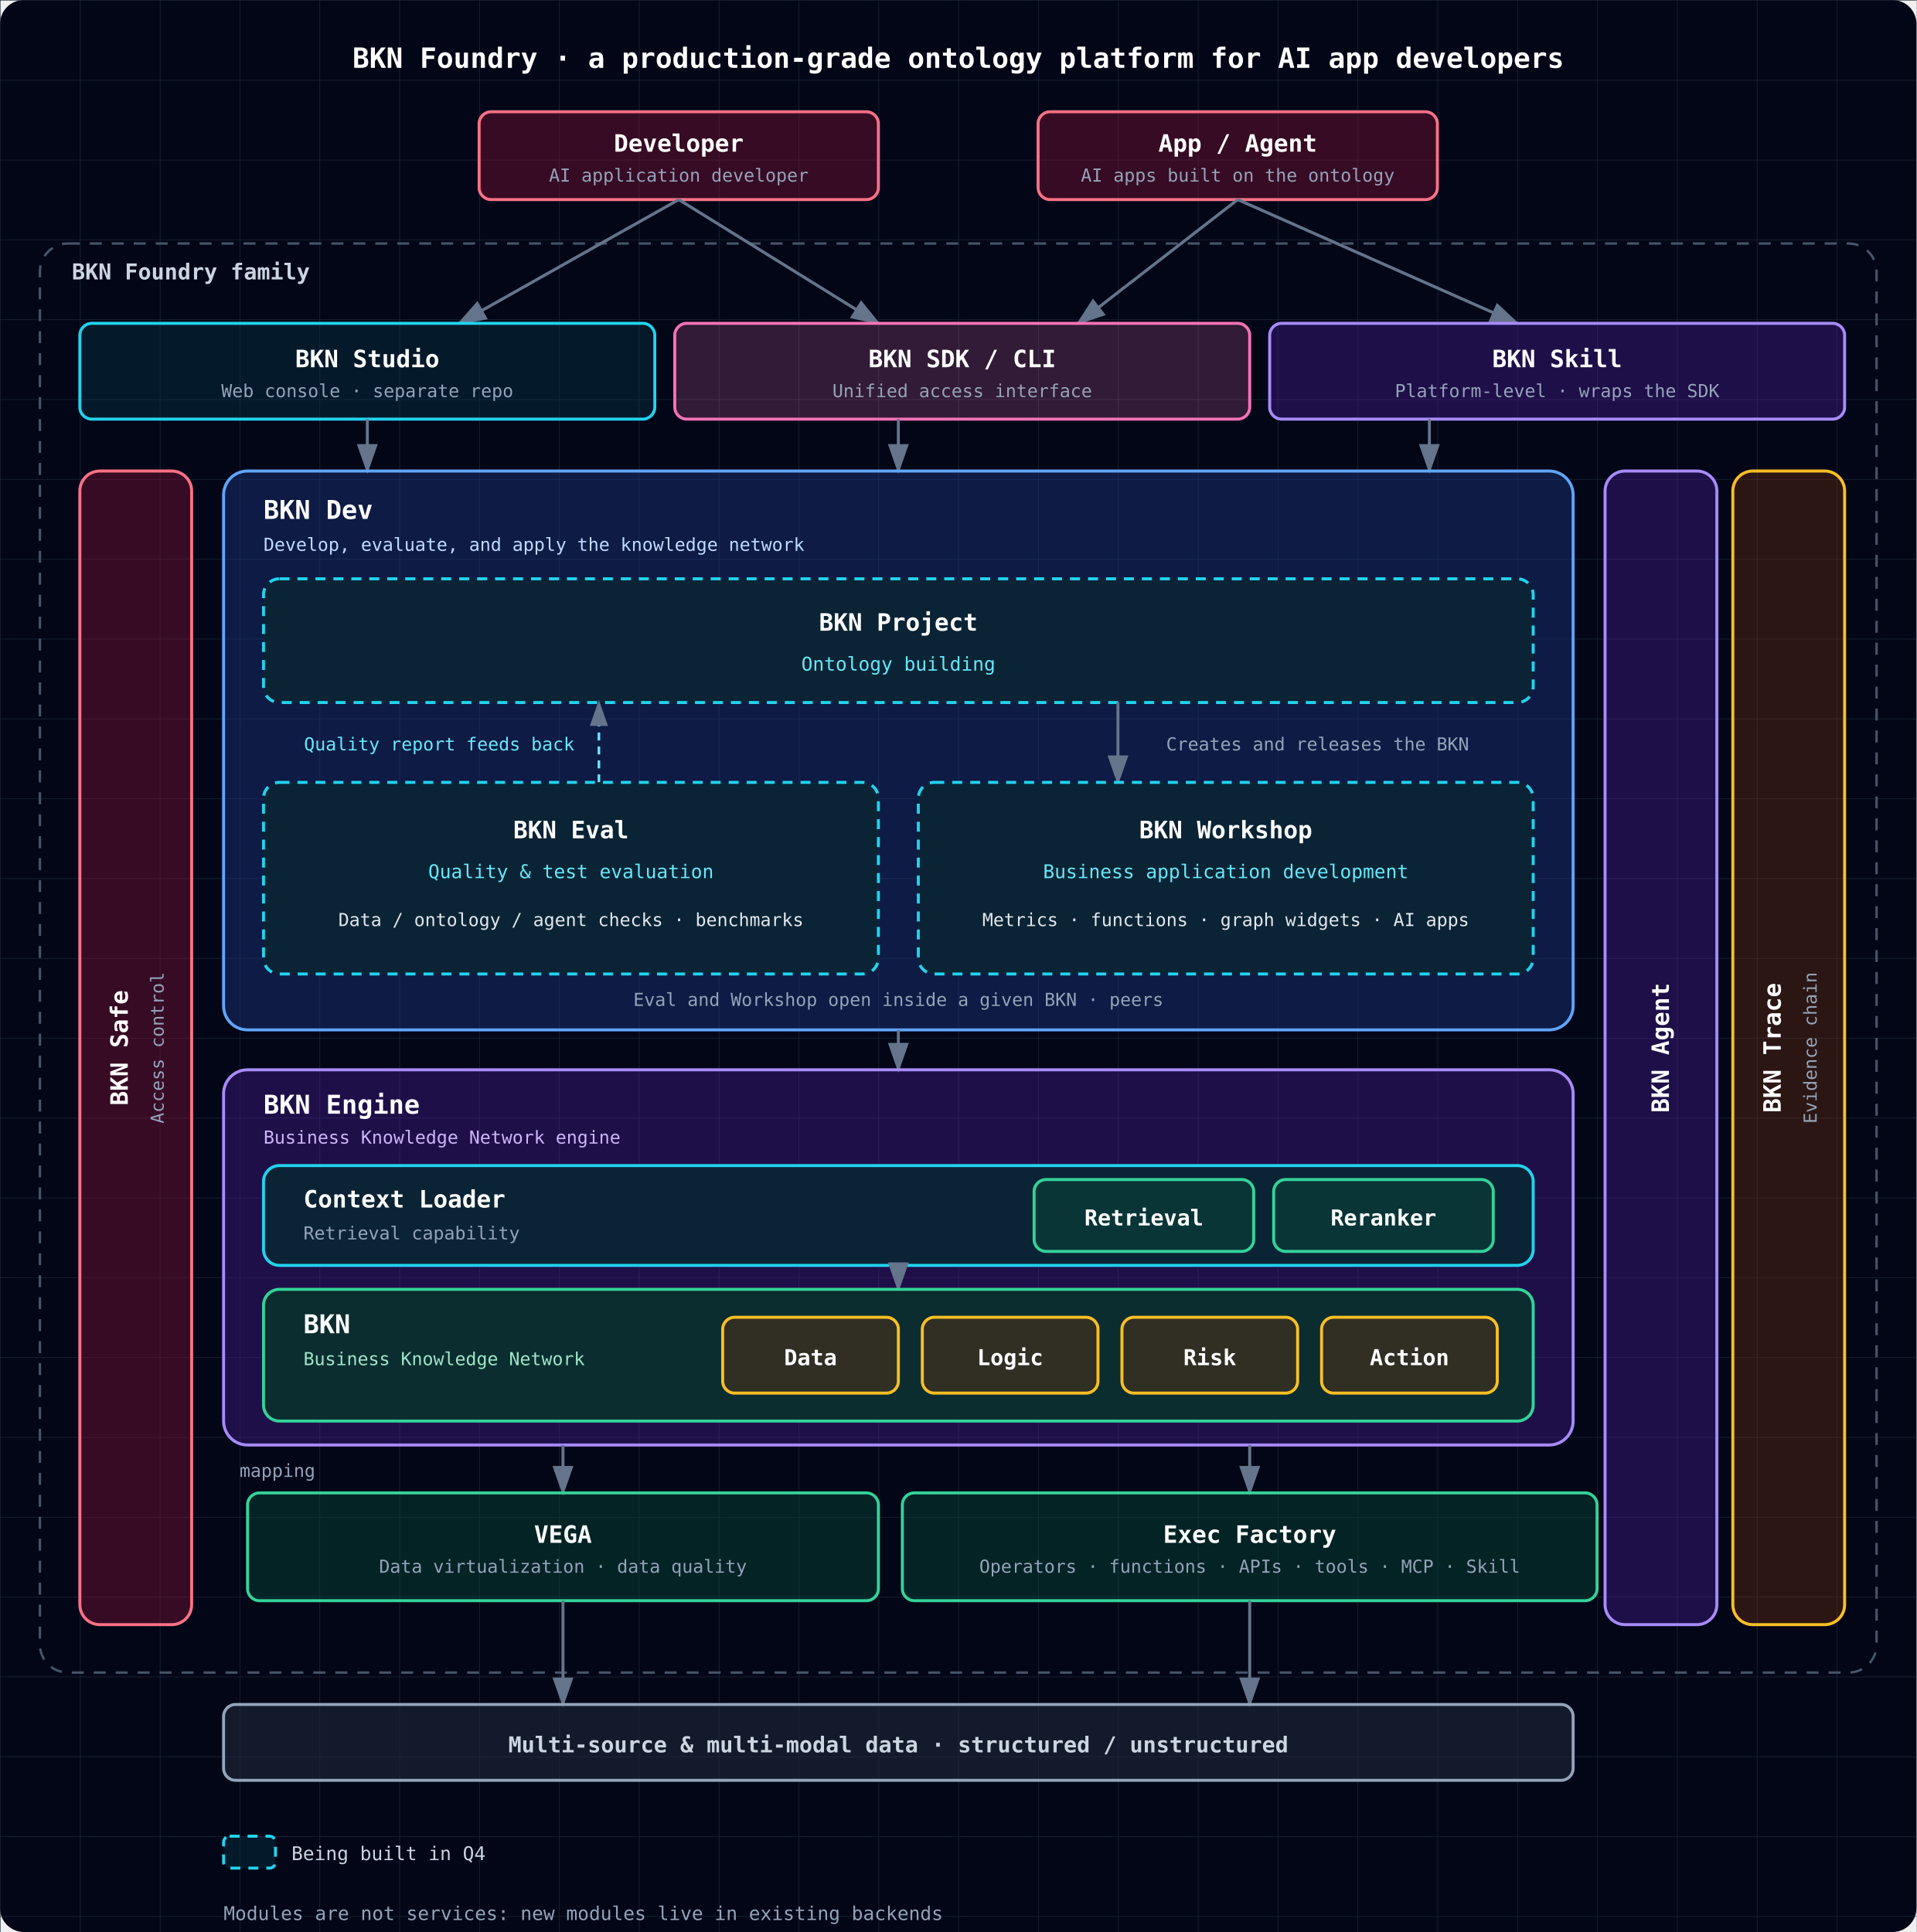
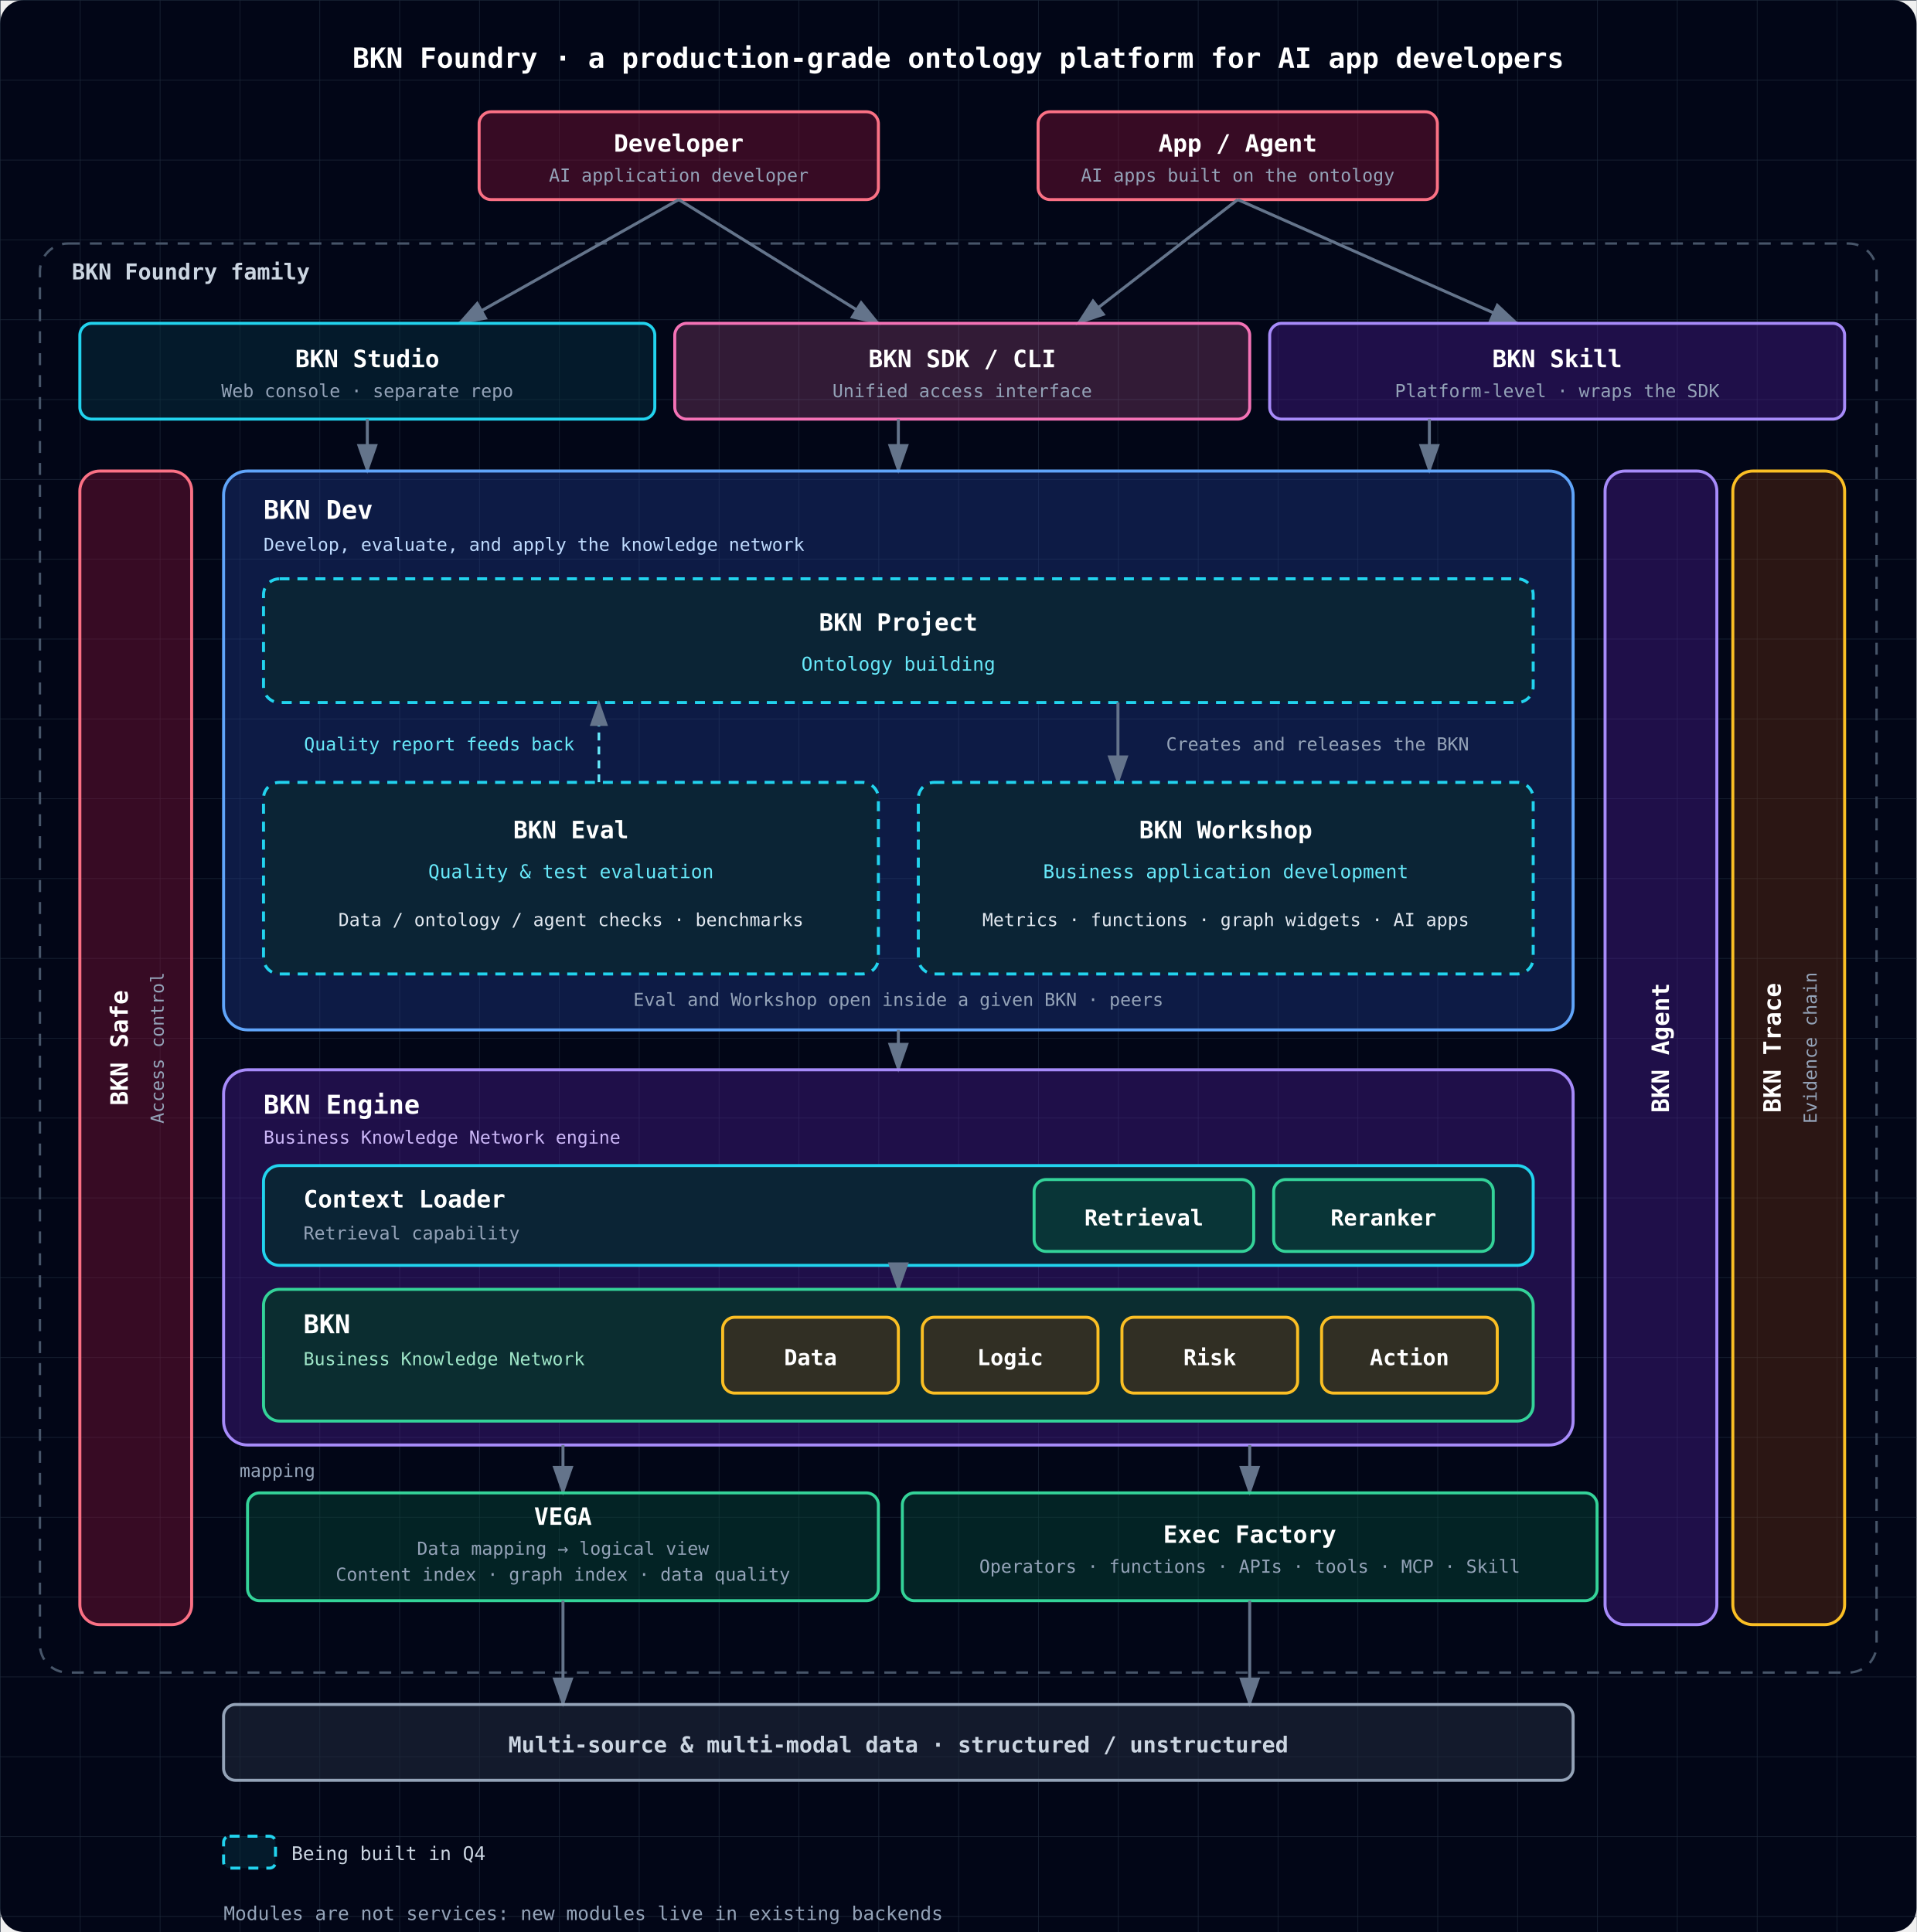
<svg xmlns="http://www.w3.org/2000/svg" viewBox="0 0 960 968" font-family="ui-monospace, SFMono-Regular, Menlo, Consolas, monospace">
  <rect width="960" height="968" fill="#020617" rx="12" />
  <defs>
    <marker id="arrowhead" markerWidth="10" markerHeight="7" refX="9" refY="3.5" orient="auto">
      <polygon points="0 0, 10 3.5, 0 7" fill="#64748b" />
    </marker>
    <pattern id="grid" width="40" height="40" patternUnits="userSpaceOnUse">
      <path d="M 40 0 L 0 0 0 40" fill="none" stroke="#1e293b" stroke-width="0.5" />
    </pattern>
  </defs>
  <rect width="100%" height="100%" fill="url(#grid)" />
  <text x="480.0" y="34" fill="white" font-size="14" font-weight="700" text-anchor="middle">BKN Foundry · a production-grade ontology platform for AI app developers</text>
  <rect x="240" y="56" width="200" height="44" rx="6" fill="rgba(136, 19, 55, 0.4)" stroke="#fb7185" stroke-width="1.5" />
  <text x="340.0" y="76.0" fill="white" font-size="12" font-weight="600" text-anchor="middle">Developer</text>
  <text x="340.0" y="91.0" fill="#94a3b8" font-size="9" text-anchor="middle">AI application developer</text>
  <rect x="520" y="56" width="200" height="44" rx="6" fill="rgba(136, 19, 55, 0.4)" stroke="#fb7185" stroke-width="1.5" />
  <text x="620.0" y="76.0" fill="white" font-size="12" font-weight="600" text-anchor="middle">App / Agent</text>
  <text x="620.0" y="91.0" fill="#94a3b8" font-size="9" text-anchor="middle">AI apps built on the ontology</text>
  <rect x="20" y="122" width="920" height="716" rx="14" fill="none" stroke="#475569" stroke-width="1.2" stroke-dasharray="6 5" />
  <text x="36" y="140" fill="#cbd5e1" font-size="11" font-weight="700" text-anchor="start">BKN Foundry family</text>
  <line x1="340" y1="100" x2="230" y2="162" stroke="#64748b" stroke-width="1.5" marker-end="url(#arrowhead)" />
  <line x1="340" y1="100" x2="440" y2="162" stroke="#64748b" stroke-width="1.5" marker-end="url(#arrowhead)" />
  <line x1="620" y1="100" x2="540" y2="162" stroke="#64748b" stroke-width="1.5" marker-end="url(#arrowhead)" />
  <line x1="620" y1="100" x2="760" y2="162" stroke="#64748b" stroke-width="1.5" marker-end="url(#arrowhead)" />
  <rect x="40" y="162" width="288" height="48" rx="6" fill="rgba(8, 51, 68, 0.45)" stroke="#22d3ee" stroke-width="1.5" />
  <text x="184.0" y="184.0" fill="white" font-size="12" font-weight="600" text-anchor="middle">BKN Studio</text>
  <text x="184.0" y="199.0" fill="#94a3b8" font-size="9" text-anchor="middle">Web console · separate repo</text>
  <rect x="338" y="162" width="288" height="48" rx="6" fill="rgba(244, 114, 182, 0.2)" stroke="#f472b6" stroke-width="1.5" />
  <text x="482.0" y="184.0" fill="white" font-size="12" font-weight="600" text-anchor="middle">BKN SDK / CLI</text>
  <text x="482.0" y="199.0" fill="#94a3b8" font-size="9" text-anchor="middle">Unified access interface</text>
  <rect x="636" y="162" width="288" height="48" rx="6" fill="rgba(76, 29, 149, 0.4)" stroke="#a78bfa" stroke-width="1.5" />
  <text x="780.0" y="184.0" fill="white" font-size="12" font-weight="600" text-anchor="middle">BKN Skill</text>
  <text x="780.0" y="199.0" fill="#94a3b8" font-size="9" text-anchor="middle">Platform-level · wraps the SDK</text>
  <rect x="40" y="236" width="56" height="578" rx="10" fill="rgba(136, 19, 55, 0.4)" stroke="#fb7185" stroke-width="1.5" />
  <text x="64" y="525.0" fill="white" font-size="12" font-weight="600" text-anchor="middle" transform="rotate(-90 64 525.0)">BKN Safe</text>
  <text x="82" y="525.0" fill="#94a3b8" font-size="9" text-anchor="middle" transform="rotate(-90 82 525.0)">Access control</text>
  <rect x="804" y="236" width="56" height="578" rx="10" fill="rgba(76, 29, 149, 0.4)" stroke="#a78bfa" stroke-width="1.5" />
  <text x="836" y="525.0" fill="white" font-size="12" font-weight="600" text-anchor="middle" transform="rotate(-90 836 525.0)">BKN Agent</text>
  <rect x="868" y="236" width="56" height="578" rx="10" fill="rgba(120, 53, 15, 0.35)" stroke="#fbbf24" stroke-width="1.5" />
  <text x="892" y="525.0" fill="white" font-size="12" font-weight="600" text-anchor="middle" transform="rotate(-90 892 525.0)">BKN Trace</text>
  <text x="910" y="525.0" fill="#94a3b8" font-size="9" text-anchor="middle" transform="rotate(-90 910 525.0)">Evidence chain</text>
  <line x1="184" y1="210" x2="184" y2="236" stroke="#64748b" stroke-width="1.5" marker-end="url(#arrowhead)" />
  <line x1="450" y1="210" x2="450" y2="236" stroke="#64748b" stroke-width="1.5" marker-end="url(#arrowhead)" />
  <line x1="716" y1="210" x2="716" y2="236" stroke="#64748b" stroke-width="1.5" marker-end="url(#arrowhead)" />
  <rect x="112" y="236" width="676" height="280" rx="12" fill="rgba(30, 58, 138, 0.4)" stroke="#60a5fa" stroke-width="1.5" />
  <text x="132" y="260" fill="white" font-size="13" font-weight="700" text-anchor="start">BKN Dev</text>
  <text x="132" y="276" fill="#bfdbfe" font-size="9" text-anchor="start">Develop, evaluate, and apply the knowledge network</text>
  <rect x="132" y="290" width="636" height="62" rx="8" fill="#0f172a" />
  <rect x="132" y="290" width="636" height="62" rx="8" fill="rgba(8, 51, 68, 0.45)" stroke="#22d3ee" stroke-width="1.5" stroke-dasharray="5 4" />
  <text x="450" y="316" fill="white" font-size="12" font-weight="600" text-anchor="middle">BKN Project</text>
  <text x="450" y="336" fill="#67e8f9" font-size="9.5" text-anchor="middle">Ontology building</text>
  <line x1="560" y1="352" x2="560" y2="392" stroke="#64748b" stroke-width="1.5" marker-end="url(#arrowhead)" />
  <text x="660" y="376" fill="#94a3b8" font-size="9" text-anchor="middle">Creates and releases the BKN</text>
  <path d="M 300 392 L 300 352" fill="none" stroke="#67e8f9" stroke-width="1.3" stroke-dasharray="4 3" marker-end="url(#arrowhead)" />
  <text x="220" y="376" fill="#67e8f9" font-size="9" text-anchor="middle">Quality report feeds back</text>
  <rect x="132" y="392" width="308" height="96" rx="8" fill="#0f172a" />
  <rect x="132" y="392" width="308" height="96" rx="8" fill="rgba(8, 51, 68, 0.45)" stroke="#22d3ee" stroke-width="1.5" stroke-dasharray="5 4" />
  <text x="286.0" y="420" fill="white" font-size="12" font-weight="600" text-anchor="middle">BKN Eval</text>
  <text x="286.0" y="440" fill="#67e8f9" font-size="9.5" text-anchor="middle">Quality &amp; test evaluation</text>
  <text x="286.0" y="464" fill="#e2e8f0" font-size="9" text-anchor="middle">Data / ontology / agent checks · benchmarks</text>
  <rect x="460" y="392" width="308" height="96" rx="8" fill="#0f172a" />
  <rect x="460" y="392" width="308" height="96" rx="8" fill="rgba(8, 51, 68, 0.45)" stroke="#22d3ee" stroke-width="1.5" stroke-dasharray="5 4" />
  <text x="614.0" y="420" fill="white" font-size="12" font-weight="600" text-anchor="middle">BKN Workshop</text>
  <text x="614.0" y="440" fill="#67e8f9" font-size="9.5" text-anchor="middle">Business application development</text>
  <text x="614.0" y="464" fill="#e2e8f0" font-size="9" text-anchor="middle">Metrics · functions · graph widgets · AI apps</text>
  <text x="450" y="504" fill="#94a3b8" font-size="9" text-anchor="middle">Eval and Workshop open inside a given BKN · peers</text>
  <line x1="450" y1="516" x2="450" y2="536" stroke="#64748b" stroke-width="1.5" marker-end="url(#arrowhead)" />
  <rect x="112" y="536" width="676" height="188" rx="12" fill="rgba(76, 29, 149, 0.4)" stroke="#a78bfa" stroke-width="1.5" />
  <text x="132" y="558" fill="white" font-size="13" font-weight="700" text-anchor="start">BKN Engine</text>
  <text x="132" y="573" fill="#cbb6f7" font-size="9" text-anchor="start">Business Knowledge Network engine</text>
  <rect x="132" y="584" width="636" height="50" rx="8" fill="#0f172a" />
  <rect x="132" y="584" width="636" height="50" rx="8" fill="rgba(8, 51, 68, 0.45)" stroke="#22d3ee" stroke-width="1.5" />
  <text x="152" y="605" fill="white" font-size="12" font-weight="600" text-anchor="start">Context Loader</text>
  <text x="152" y="621" fill="#94a3b8" font-size="9" text-anchor="start">Retrieval capability</text>
  <rect x="518" y="591" width="110" height="36" rx="6" fill="rgba(6, 78, 59, 0.4)" stroke="#34d399" stroke-width="1.5" />
  <text x="573" y="614" fill="white" font-size="11" font-weight="600" text-anchor="middle">Retrieval</text>
  <rect x="638" y="591" width="110" height="36" rx="6" fill="rgba(6, 78, 59, 0.4)" stroke="#34d399" stroke-width="1.5" />
  <text x="693" y="614" fill="white" font-size="11" font-weight="600" text-anchor="middle">Reranker</text>
  <line x1="450" y1="634" x2="450" y2="646" stroke="#64748b" stroke-width="1.5" marker-end="url(#arrowhead)" />
  <rect x="132" y="646" width="636" height="66" rx="8" fill="#0f172a" />
  <rect x="132" y="646" width="636" height="66" rx="8" fill="rgba(6, 78, 59, 0.4)" stroke="#34d399" stroke-width="1.5" />
  <text x="152" y="668" fill="white" font-size="13" font-weight="700" text-anchor="start">BKN</text>
  <text x="152" y="684" fill="#9fe6c8" font-size="9" text-anchor="start">Business Knowledge Network</text>
  <rect x="362" y="660" width="88" height="38" rx="6" fill="rgba(120, 53, 15, 0.35)" stroke="#fbbf24" stroke-width="1.5" />
  <text x="406" y="684" fill="white" font-size="11" font-weight="600" text-anchor="middle">Data</text>
  <rect x="462" y="660" width="88" height="38" rx="6" fill="rgba(120, 53, 15, 0.35)" stroke="#fbbf24" stroke-width="1.5" />
  <text x="506" y="684" fill="white" font-size="11" font-weight="600" text-anchor="middle">Logic</text>
  <rect x="562" y="660" width="88" height="38" rx="6" fill="rgba(120, 53, 15, 0.35)" stroke="#fbbf24" stroke-width="1.5" />
  <text x="606" y="684" fill="white" font-size="11" font-weight="600" text-anchor="middle">Risk</text>
  <rect x="662" y="660" width="88" height="38" rx="6" fill="rgba(120, 53, 15, 0.35)" stroke="#fbbf24" stroke-width="1.5" />
  <text x="706" y="684" fill="white" font-size="11" font-weight="600" text-anchor="middle">Action</text>
  <line x1="282" y1="724" x2="282" y2="748" stroke="#64748b" stroke-width="1.5" marker-end="url(#arrowhead)" />
  <line x1="626" y1="724" x2="626" y2="748" stroke="#64748b" stroke-width="1.5" marker-end="url(#arrowhead)" />
  <text x="120" y="740" fill="#94a3b8" font-size="9" text-anchor="start">mapping</text>
  <rect x="124" y="748" width="316" height="54" rx="6" fill="rgba(6, 78, 59, 0.4)" stroke="#34d399" stroke-width="1.5" />
-   <text x="282" y="773" fill="white" font-size="12" font-weight="600" text-anchor="middle">VEGA</text>
-   <text x="282" y="788" fill="#94a3b8" font-size="9" text-anchor="middle">Data virtualization · data quality</text>
+   <text x="282" y="764" fill="white" font-size="12" font-weight="600" text-anchor="middle">VEGA</text>
+   <text x="282" y="779" fill="#94a3b8" font-size="9" text-anchor="middle">Data mapping → logical view</text>
+   <text x="282" y="792" fill="#94a3b8" font-size="9" text-anchor="middle">Content index · graph index · data quality</text>
  <rect x="452" y="748" width="348" height="54" rx="6" fill="rgba(6, 78, 59, 0.4)" stroke="#34d399" stroke-width="1.5" />
  <text x="626" y="773" fill="white" font-size="12" font-weight="600" text-anchor="middle">Exec Factory</text>
  <text x="626" y="788" fill="#94a3b8" font-size="9" text-anchor="middle">Operators · functions · APIs · tools · MCP · Skill</text>
  <line x1="282" y1="802" x2="282" y2="854" stroke="#64748b" stroke-width="1.5" marker-end="url(#arrowhead)" />
  <line x1="626" y1="802" x2="626" y2="854" stroke="#64748b" stroke-width="1.5" marker-end="url(#arrowhead)" />
  <rect x="112" y="854" width="676" height="38" rx="6" fill="rgba(30, 41, 59, 0.6)" stroke="#94a3b8" stroke-width="1.5" />
  <text x="450" y="878" fill="#cbd5e1" font-size="11" font-weight="600" text-anchor="middle">Multi-source &amp; multi-modal data · structured / unstructured</text>
  <rect x="112" y="920" width="26" height="16" rx="3" fill="rgba(8, 51, 68, 0.45)" stroke="#22d3ee" stroke-width="1.5" stroke-dasharray="5 4" />
  <text x="146" y="932" fill="#cbd5e1" font-size="9.5" text-anchor="start">Being built in Q4</text>
  <text x="112" y="962" fill="#94a3b8" font-size="9.5" text-anchor="start">Modules are not services: new modules live in existing backends</text>
</svg>
